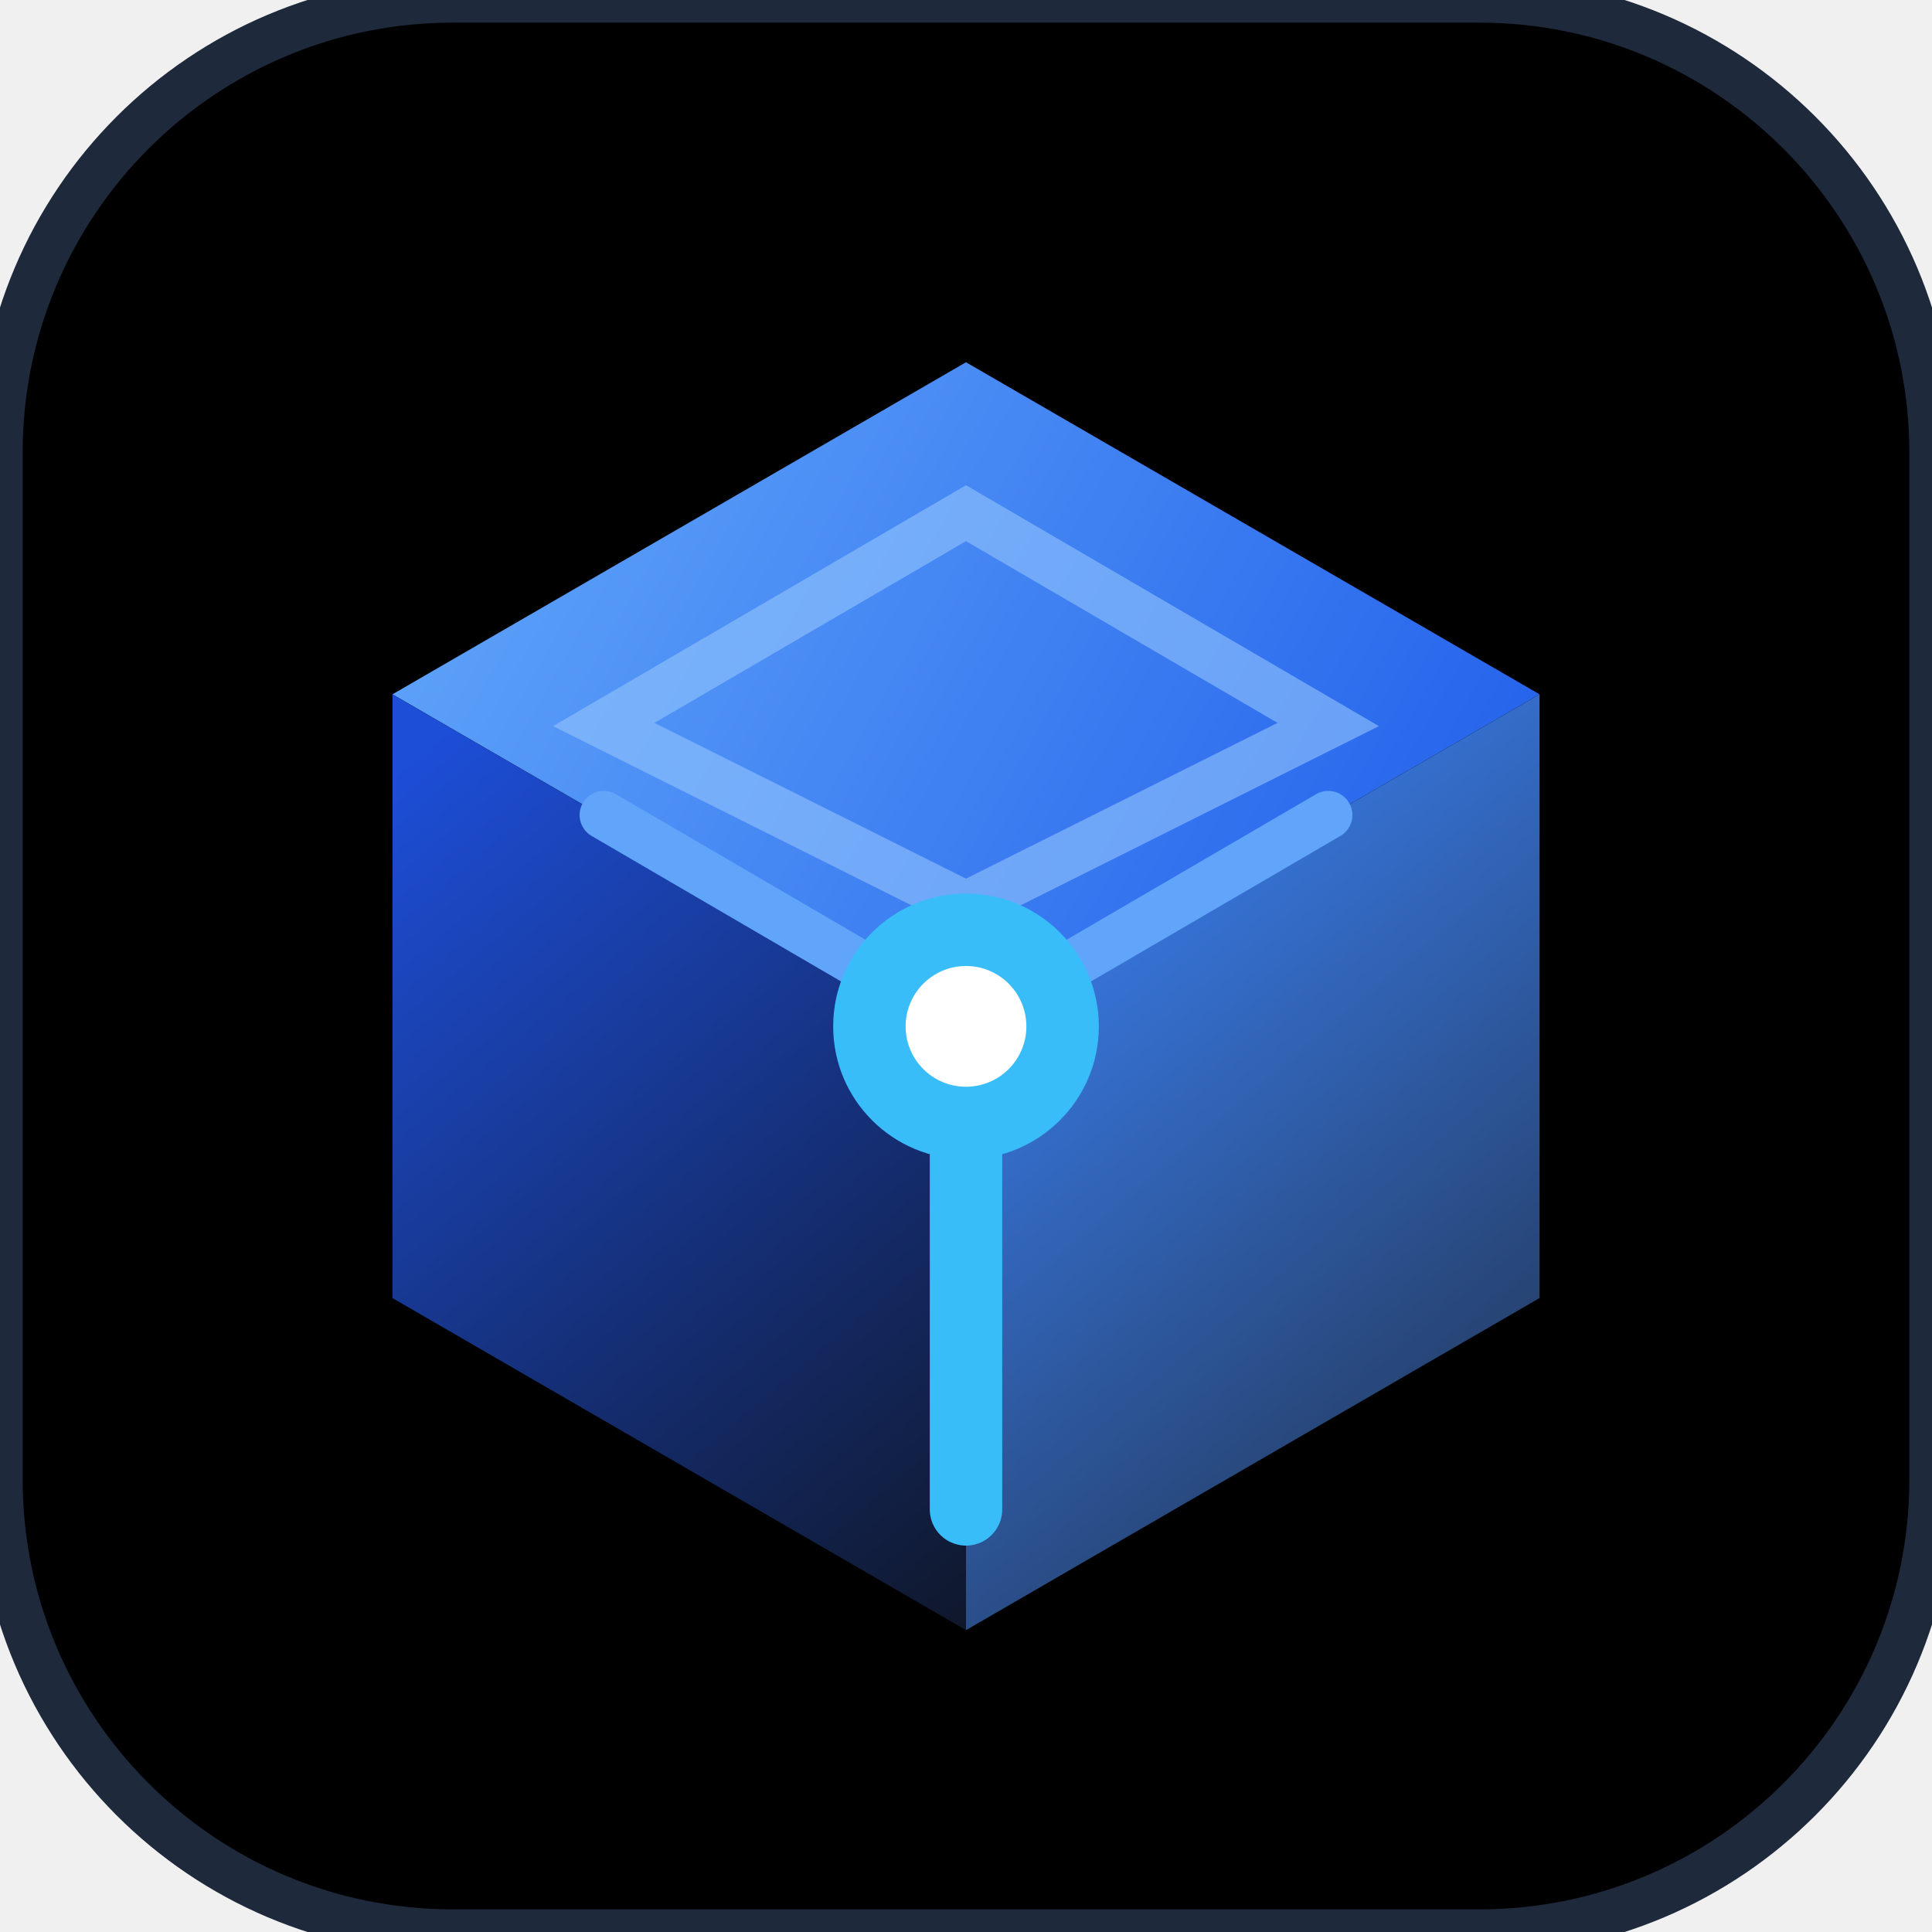
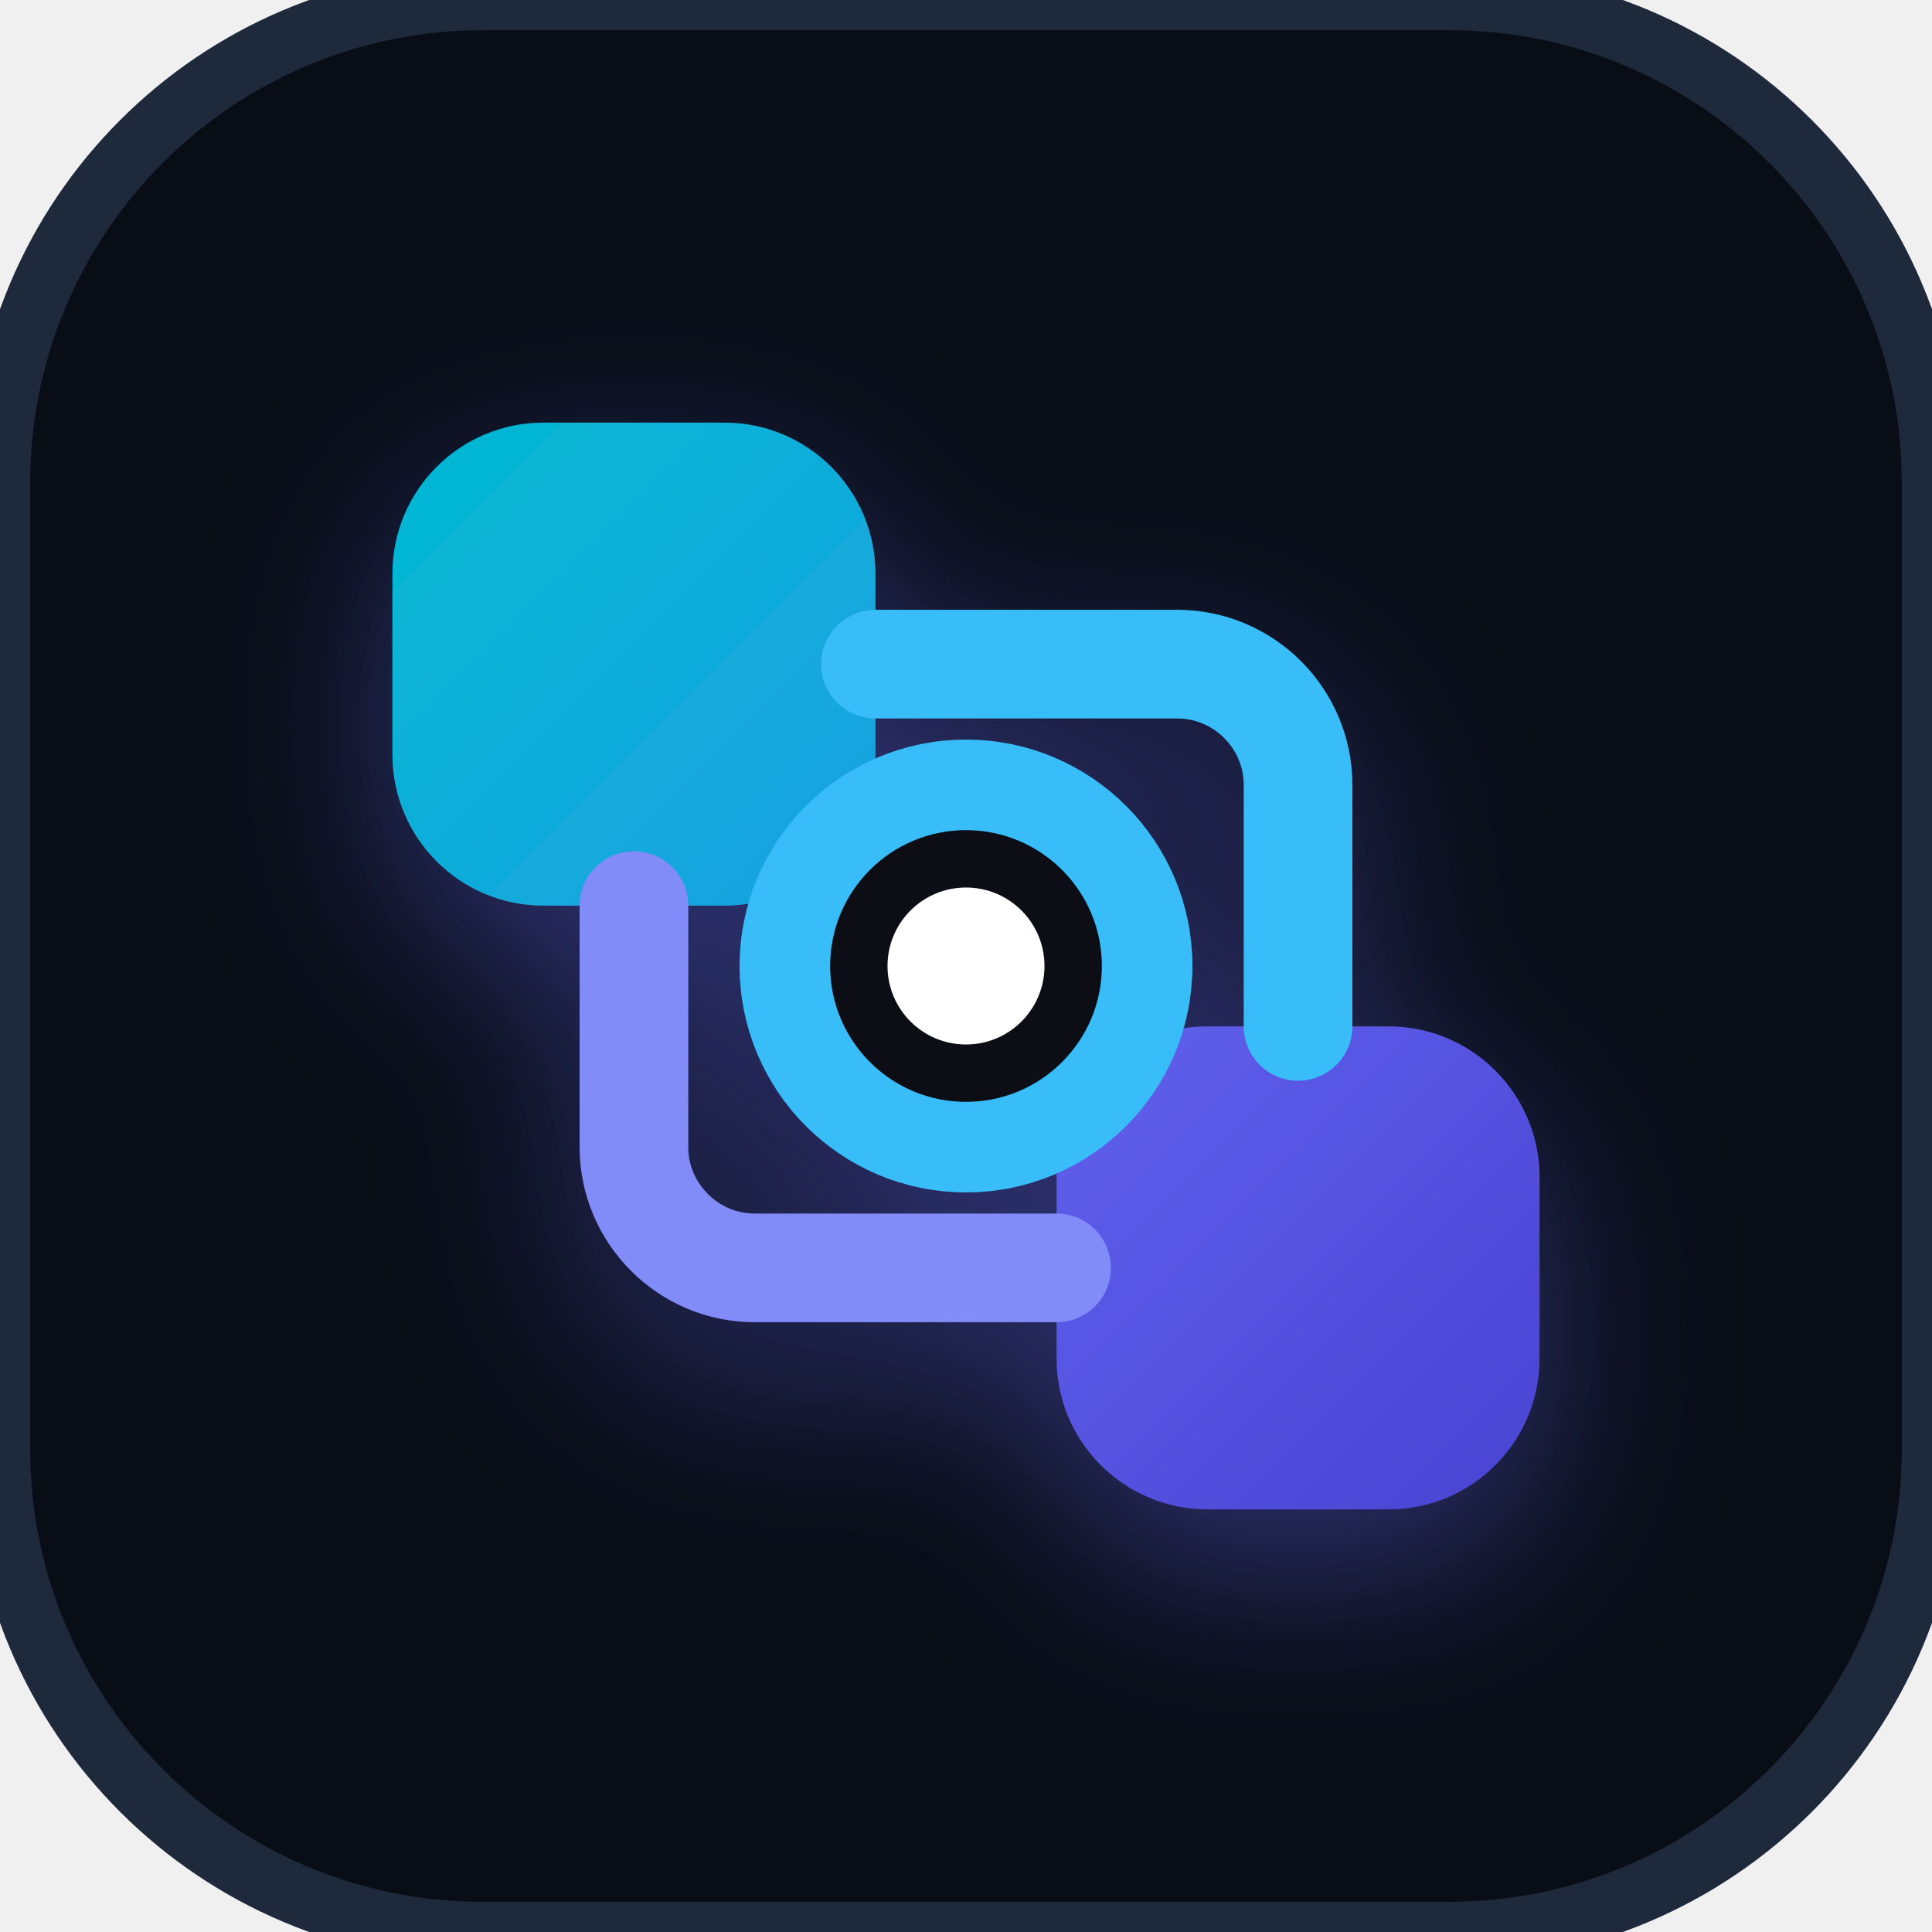
<svg xmlns="http://www.w3.org/2000/svg" viewBox="0 0 32 32" width="32" height="32" role="img" aria-label="ScaleLab">
  <defs>
-     <linearGradient id="sl-top" x1="8" y1="6" x2="24" y2="15" gradientUnits="userSpaceOnUse">
-       <stop stop-color="#60A5FA" />
-       <stop offset="1" stop-color="#2563EB" />
+     <linearGradient id="sl-grad-core" x1="4" y1="4" x2="28" y2="28" gradientUnits="userSpaceOnUse">
+       <stop offset="0%" stop-color="#38BDF8" />
+       <stop offset="50%" stop-color="#6366F1" />
+       <stop offset="100%" stop-color="#4338CA" />
    </linearGradient>
-     <linearGradient id="sl-left" x1="5" y1="14" x2="16" y2="27" gradientUnits="userSpaceOnUse">
-       <stop stop-color="#1D4ED8" />
-       <stop offset="1" stop-color="#0F172A" />
+     <linearGradient id="sl-grad-accent" x1="8" y1="8" x2="24" y2="24" gradientUnits="userSpaceOnUse">
+       <stop offset="0%" stop-color="#06B6D4" />
+       <stop offset="100%" stop-color="#3B82F6" />
    </linearGradient>
-     <linearGradient id="sl-right" x1="16" y1="14" x2="27" y2="27" gradientUnits="userSpaceOnUse">
-       <stop stop-color="#3B82F6" />
-       <stop offset="1" stop-color="#1E293B" />
-     </linearGradient>
+     <filter id="sl-glow" x="-20%" y="-20%" width="140%" height="140%">
+       <feDropShadow dx="0" dy="1" stdDeviation="1.5" flood-color="#6366F1" flood-opacity="0.4" />
+     </filter>
  </defs>
-   <rect width="32" height="32" rx="7.5" fill="#0D131F" />
-   <rect width="32" height="32" rx="7.5" stroke="#1E293B" stroke-width="0.75" />
-   <path d="M16 6 L25.5 11.5 L16 17 L6.5 11.5 Z" fill="url(#sl-top)" />
-   <path d="M6.5 11.5 L16 17 V27 L6.5 21.5 Z" fill="url(#sl-left)" />
-   <path d="M16 17 L25.5 11.5 V21.5 L16 27 Z" fill="url(#sl-right)" />
-   <path d="M16 8.5 L22 12 L16 15 L10 12 Z" stroke="#93C5FD" stroke-opacity="0.6" stroke-width="0.8" fill="none" />
-   <path d="M16 17 V25" stroke="#38BDF8" stroke-width="1.2" stroke-linecap="round" />
-   <path d="M10 13.5 L16 17 L22 13.5" stroke="#60A5FA" stroke-width="0.8" stroke-linecap="round" fill="none" />
-   <circle cx="16" cy="17" r="2.2" fill="#38BDF8" />
-   <circle cx="16" cy="17" r="1" fill="#FFFFFF" />
+   <rect width="32" height="32" rx="8" fill="#090D16" />
+   <rect width="32" height="32" rx="8" stroke="#1E293B" stroke-width="1" fill="none" />
+   <g filter="url(#sl-glow)">
+     <rect x="6.5" y="7" width="8" height="8" rx="2.5" fill="url(#sl-grad-accent)" />
+     <rect x="17.5" y="17" width="8" height="8" rx="2.5" fill="url(#sl-grad-core)" />
+     <path d="M14.5 11 H19.5 C20.6 11 21.5 11.9 21.5 13 V17" stroke="#38BDF8" stroke-width="1.8" stroke-linecap="round" fill="none" />
+     <path d="M17.5 21 H12.5 C11.4 21 10.5 20.1 10.5 19 V15" stroke="#818CF8" stroke-width="1.8" stroke-linecap="round" fill="none" />
+     <circle cx="16" cy="16" r="3" fill="#090D16" stroke="#38BDF8" stroke-width="1.5" />
+     <circle cx="16" cy="16" r="1.3" fill="#FFFFFF" />
+   </g>
</svg>
